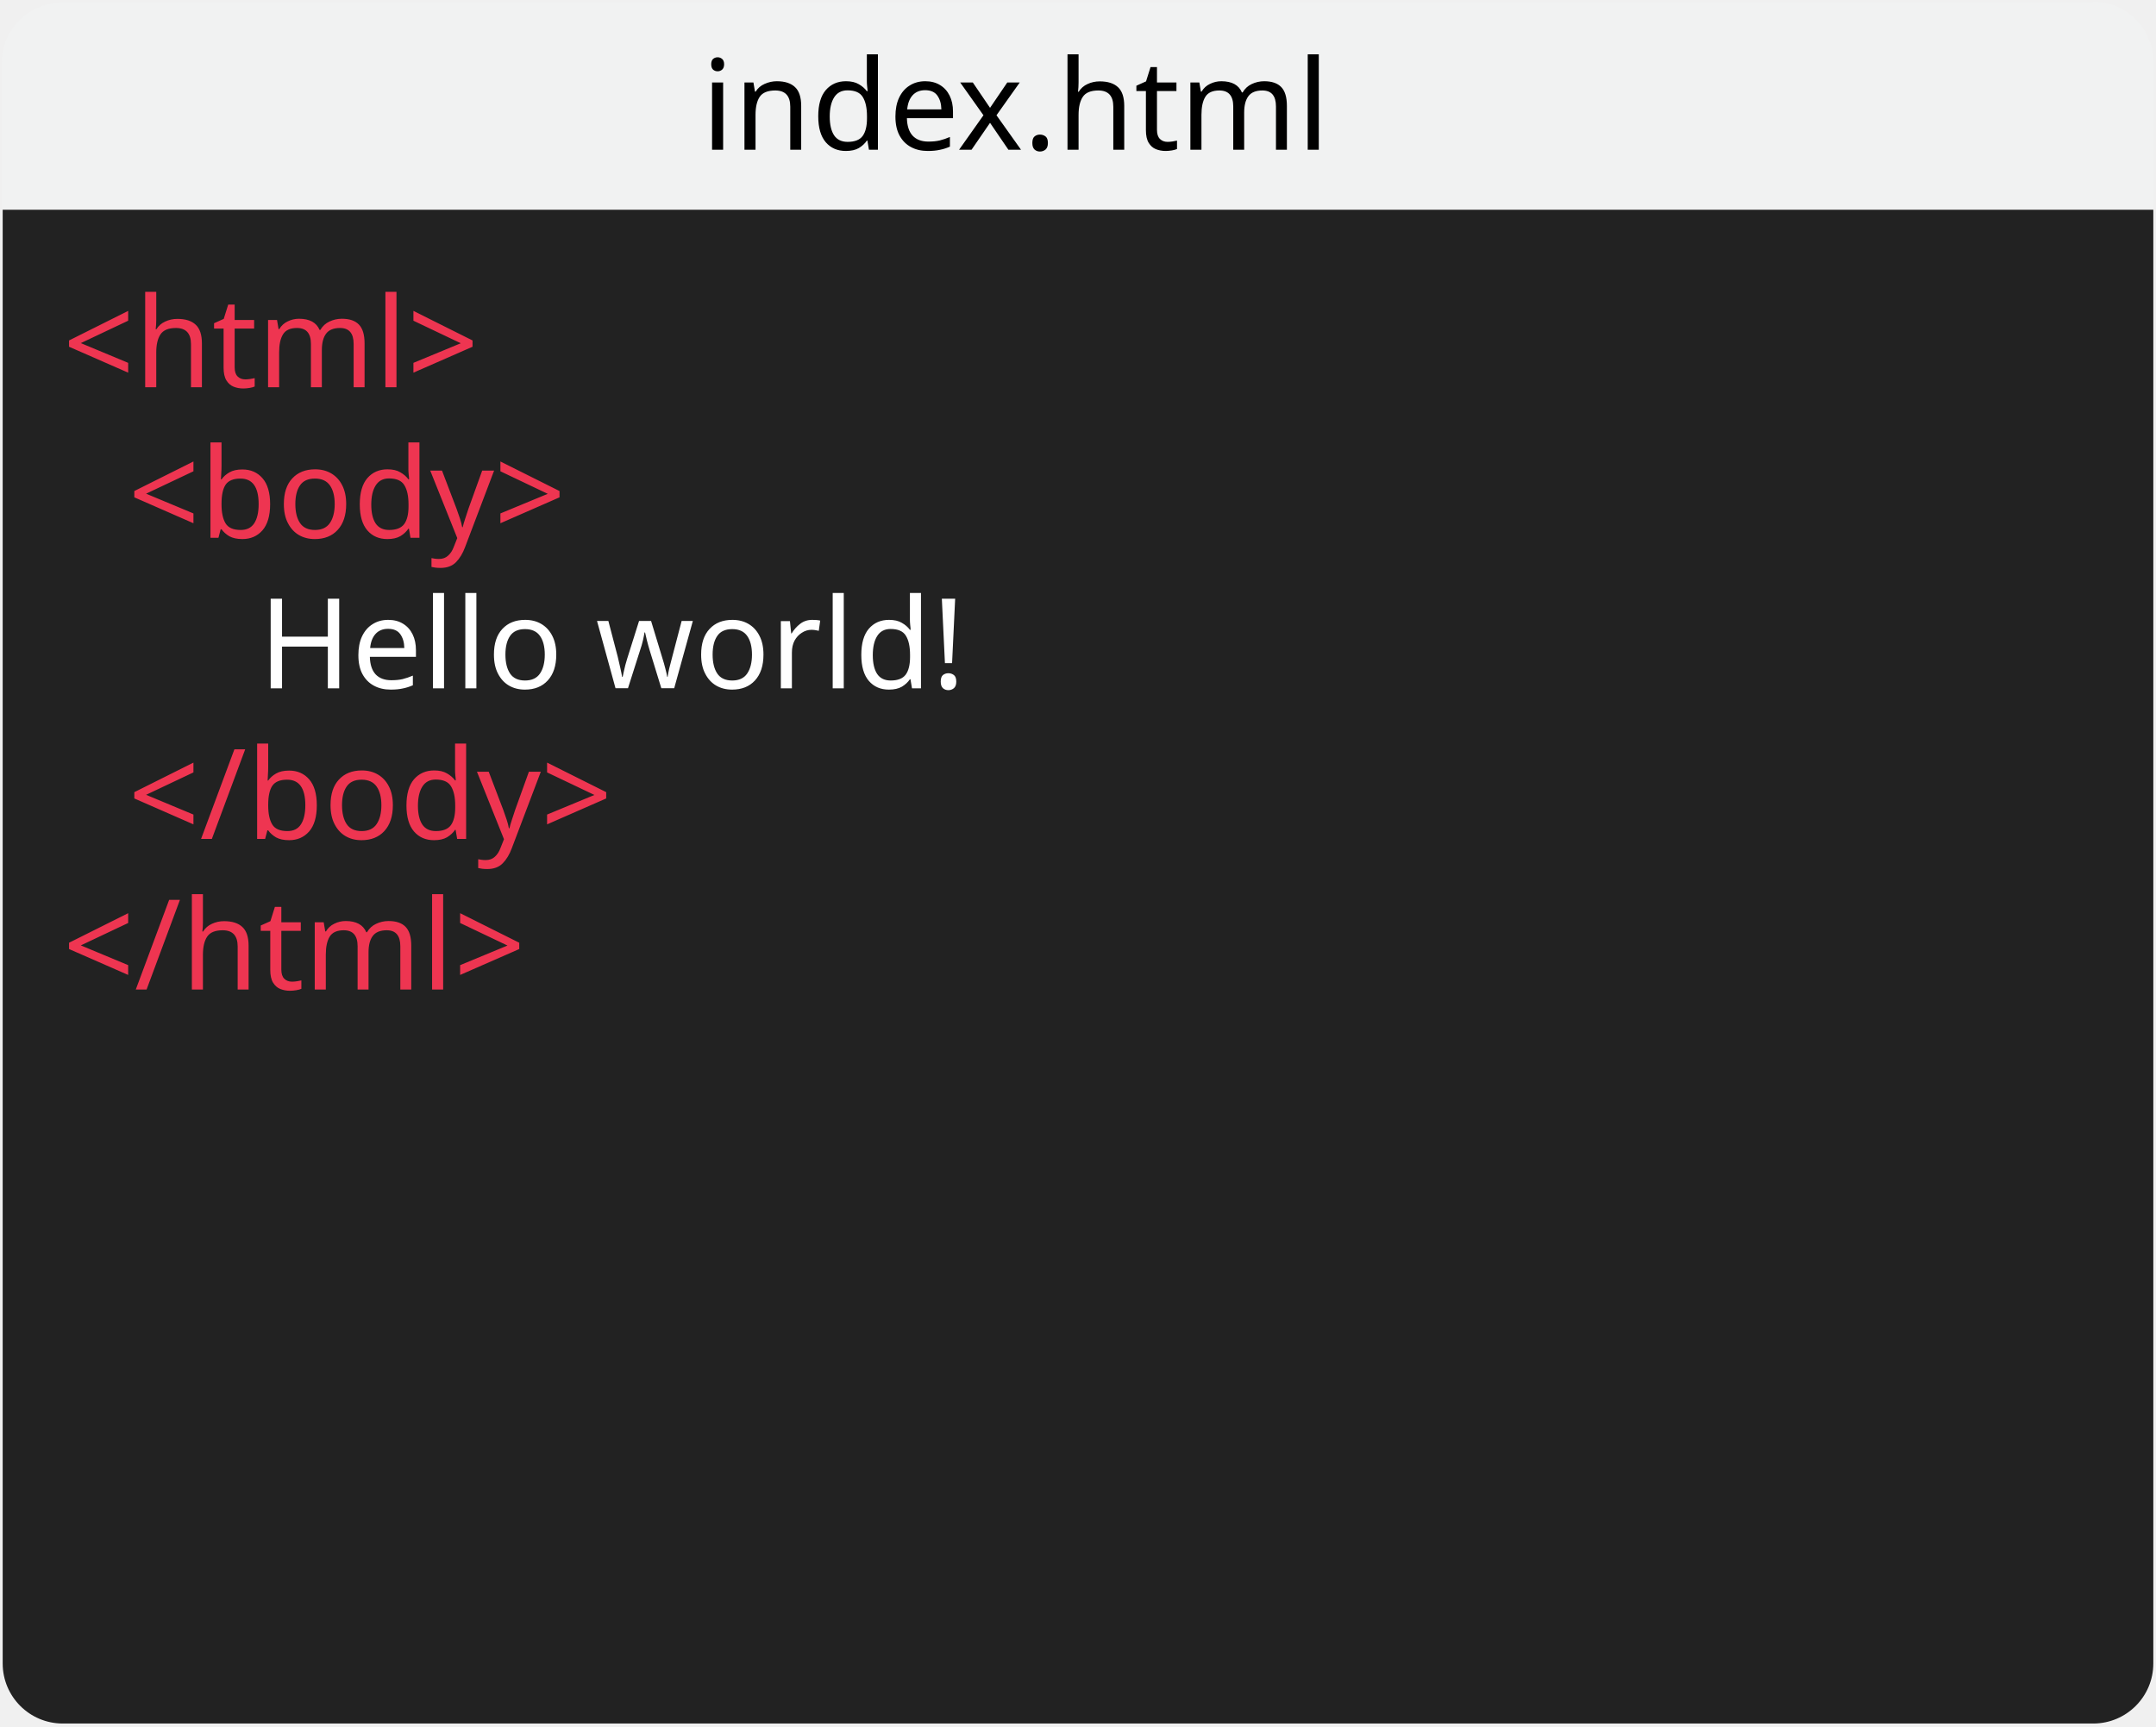
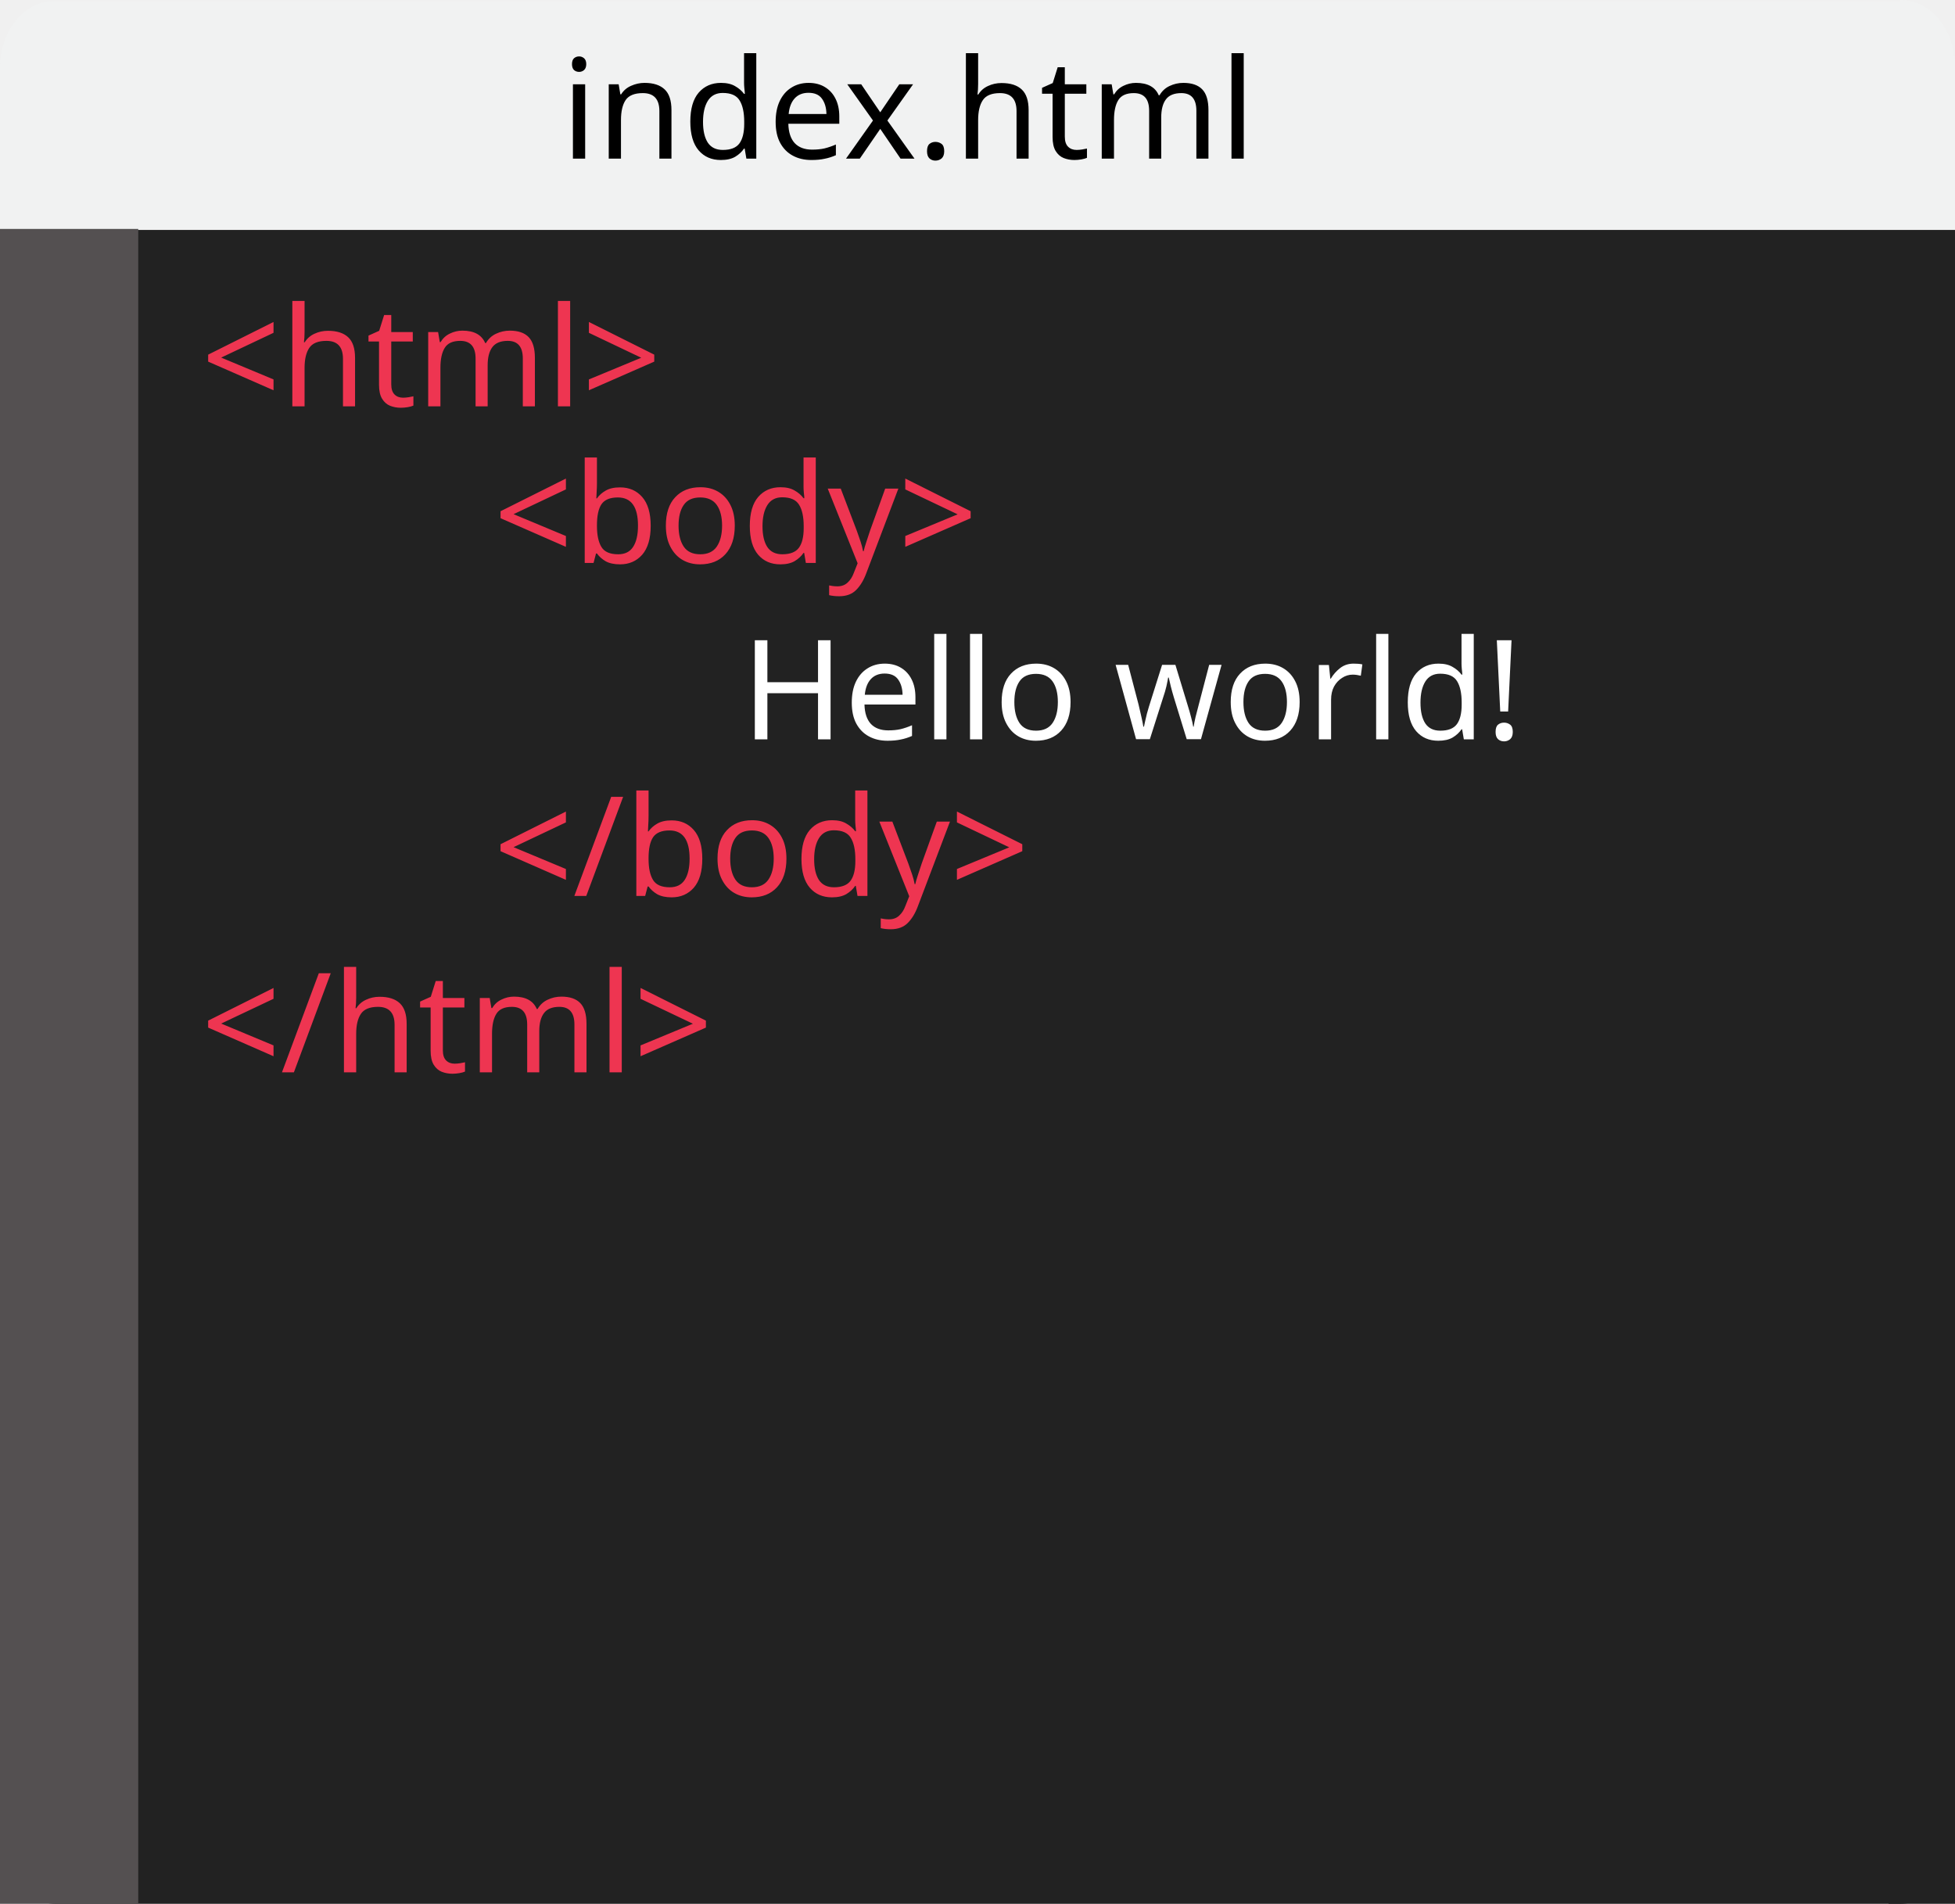
- <svg xmlns="http://www.w3.org/2000/svg" version="1.1" x="0px" y="0px" width="240.5px" height="192.6px" viewBox="0 0 240.5 192.6" enable-background="new 0 0 240.5 192.6" xml:space="preserve">
-   <g id="step_4_terminal_1">
-     <path fill="#F1F2F2" d="M233.5,0.2c3.7,0,6.7,3,6.7,6.7v16.4h-0.4H0.2V7c0-3.7,3-6.7,6.7-6.7H233.5z" />
-     <path fill="#222222" d="M0.2,23.4h239.6h0.4v162.2c0,3.7-3,6.7-6.7,6.7H7c-3.7,0-6.7-3-6.7-6.7V23.4z" />
+ <svg xmlns="http://www.w3.org/2000/svg" version="1.1" id="Layer_1" x="0px" y="0px" width="197.25px" height="192.1px" viewBox="0.2 0.2 197.25 192.1" enable-background="new 0.2 0.2 197.25 192.1" xml:space="preserve">
+   <g>
+     <path fill="#F1F2F2" d="M191.943,0.2v0.1H5.707C2.666,0.3,0.2,3.3,0.2,7v16.3h196.921h0.329V6.9   C197.45,3.2,194.984,0.2,191.943,0.2z" />
+     <path fill="#222222" d="M0.282,23.4v162.2c0,3.7,2.465,6.7,5.506,6.7h186.155c3.041,0,5.507-3,5.507-6.7V23.4h-0.329H0.282z" />
  </g>
  <g>
-     <text transform="matrix(1 0 0 1 7 43.2041)">
-       <tspan x="0" y="0" fill="#EE3551" font-family="'Monaco'" font-size="14">&lt;html&gt;</tspan>
-       <tspan x="0" y="16.8" fill="#EE3551" font-family="'Monaco'" font-size="14">  &lt;body&gt;</tspan>
-       <tspan x="0" y="33.6" fill="#FFFFFF" font-family="'Monaco'" font-size="14">      Hello world!</tspan>
-       <tspan x="0" y="50.4" fill="#EE3551" font-family="'Monaco'" font-size="14">  &lt;/body&gt;</tspan>
-       <tspan x="0" y="67.2" fill="#EE3551" font-family="'Monaco'" font-size="14">&lt;/html&gt;</tspan>
-     </text>
+     <text transform="matrix(1 0 0 1 56.8184 16.2043)" font-family="'Monaco'" font-size="14">index.html</text>
  </g>
+   <rect x="-0.247" y="23.3" fill="#545051" width="14.395" height="169" />
+   <rect x="190.75" y="155.3" fill="#222222" width="6.7" height="37" />
  <g>
-     <text transform="matrix(1 0 0 1 78.2432 16.7041)" font-family="'Monaco'" font-size="14">index.html</text>
+     <g>
+       <text transform="matrix(1 0 0 1 20.5 41.2043)" fill="#EE3551" font-family="'Monaco'" font-size="14">&lt;html&gt;</text>
+       <text transform="matrix(1 0 0 1 20.5 108.4045)" fill="#EE3551" font-family="'Monaco'" font-size="14">&lt;/html&gt;</text>
+     </g>
+     <text transform="matrix(1 0 0 1 75 74.804)" fill="#FFFFFF" font-family="'Monaco'" font-size="14">Hello world!</text>
+     <text transform="matrix(1 0 0 1 50 57.0042)" fill="#EE3551" font-family="'Monaco'" font-size="14">&lt;body&gt;</text>
+     <text transform="matrix(1 0 0 1 50 90.6047)" fill="#EE3551" font-family="'Monaco'" font-size="14">&lt;/body&gt;</text>
  </g>
</svg>
